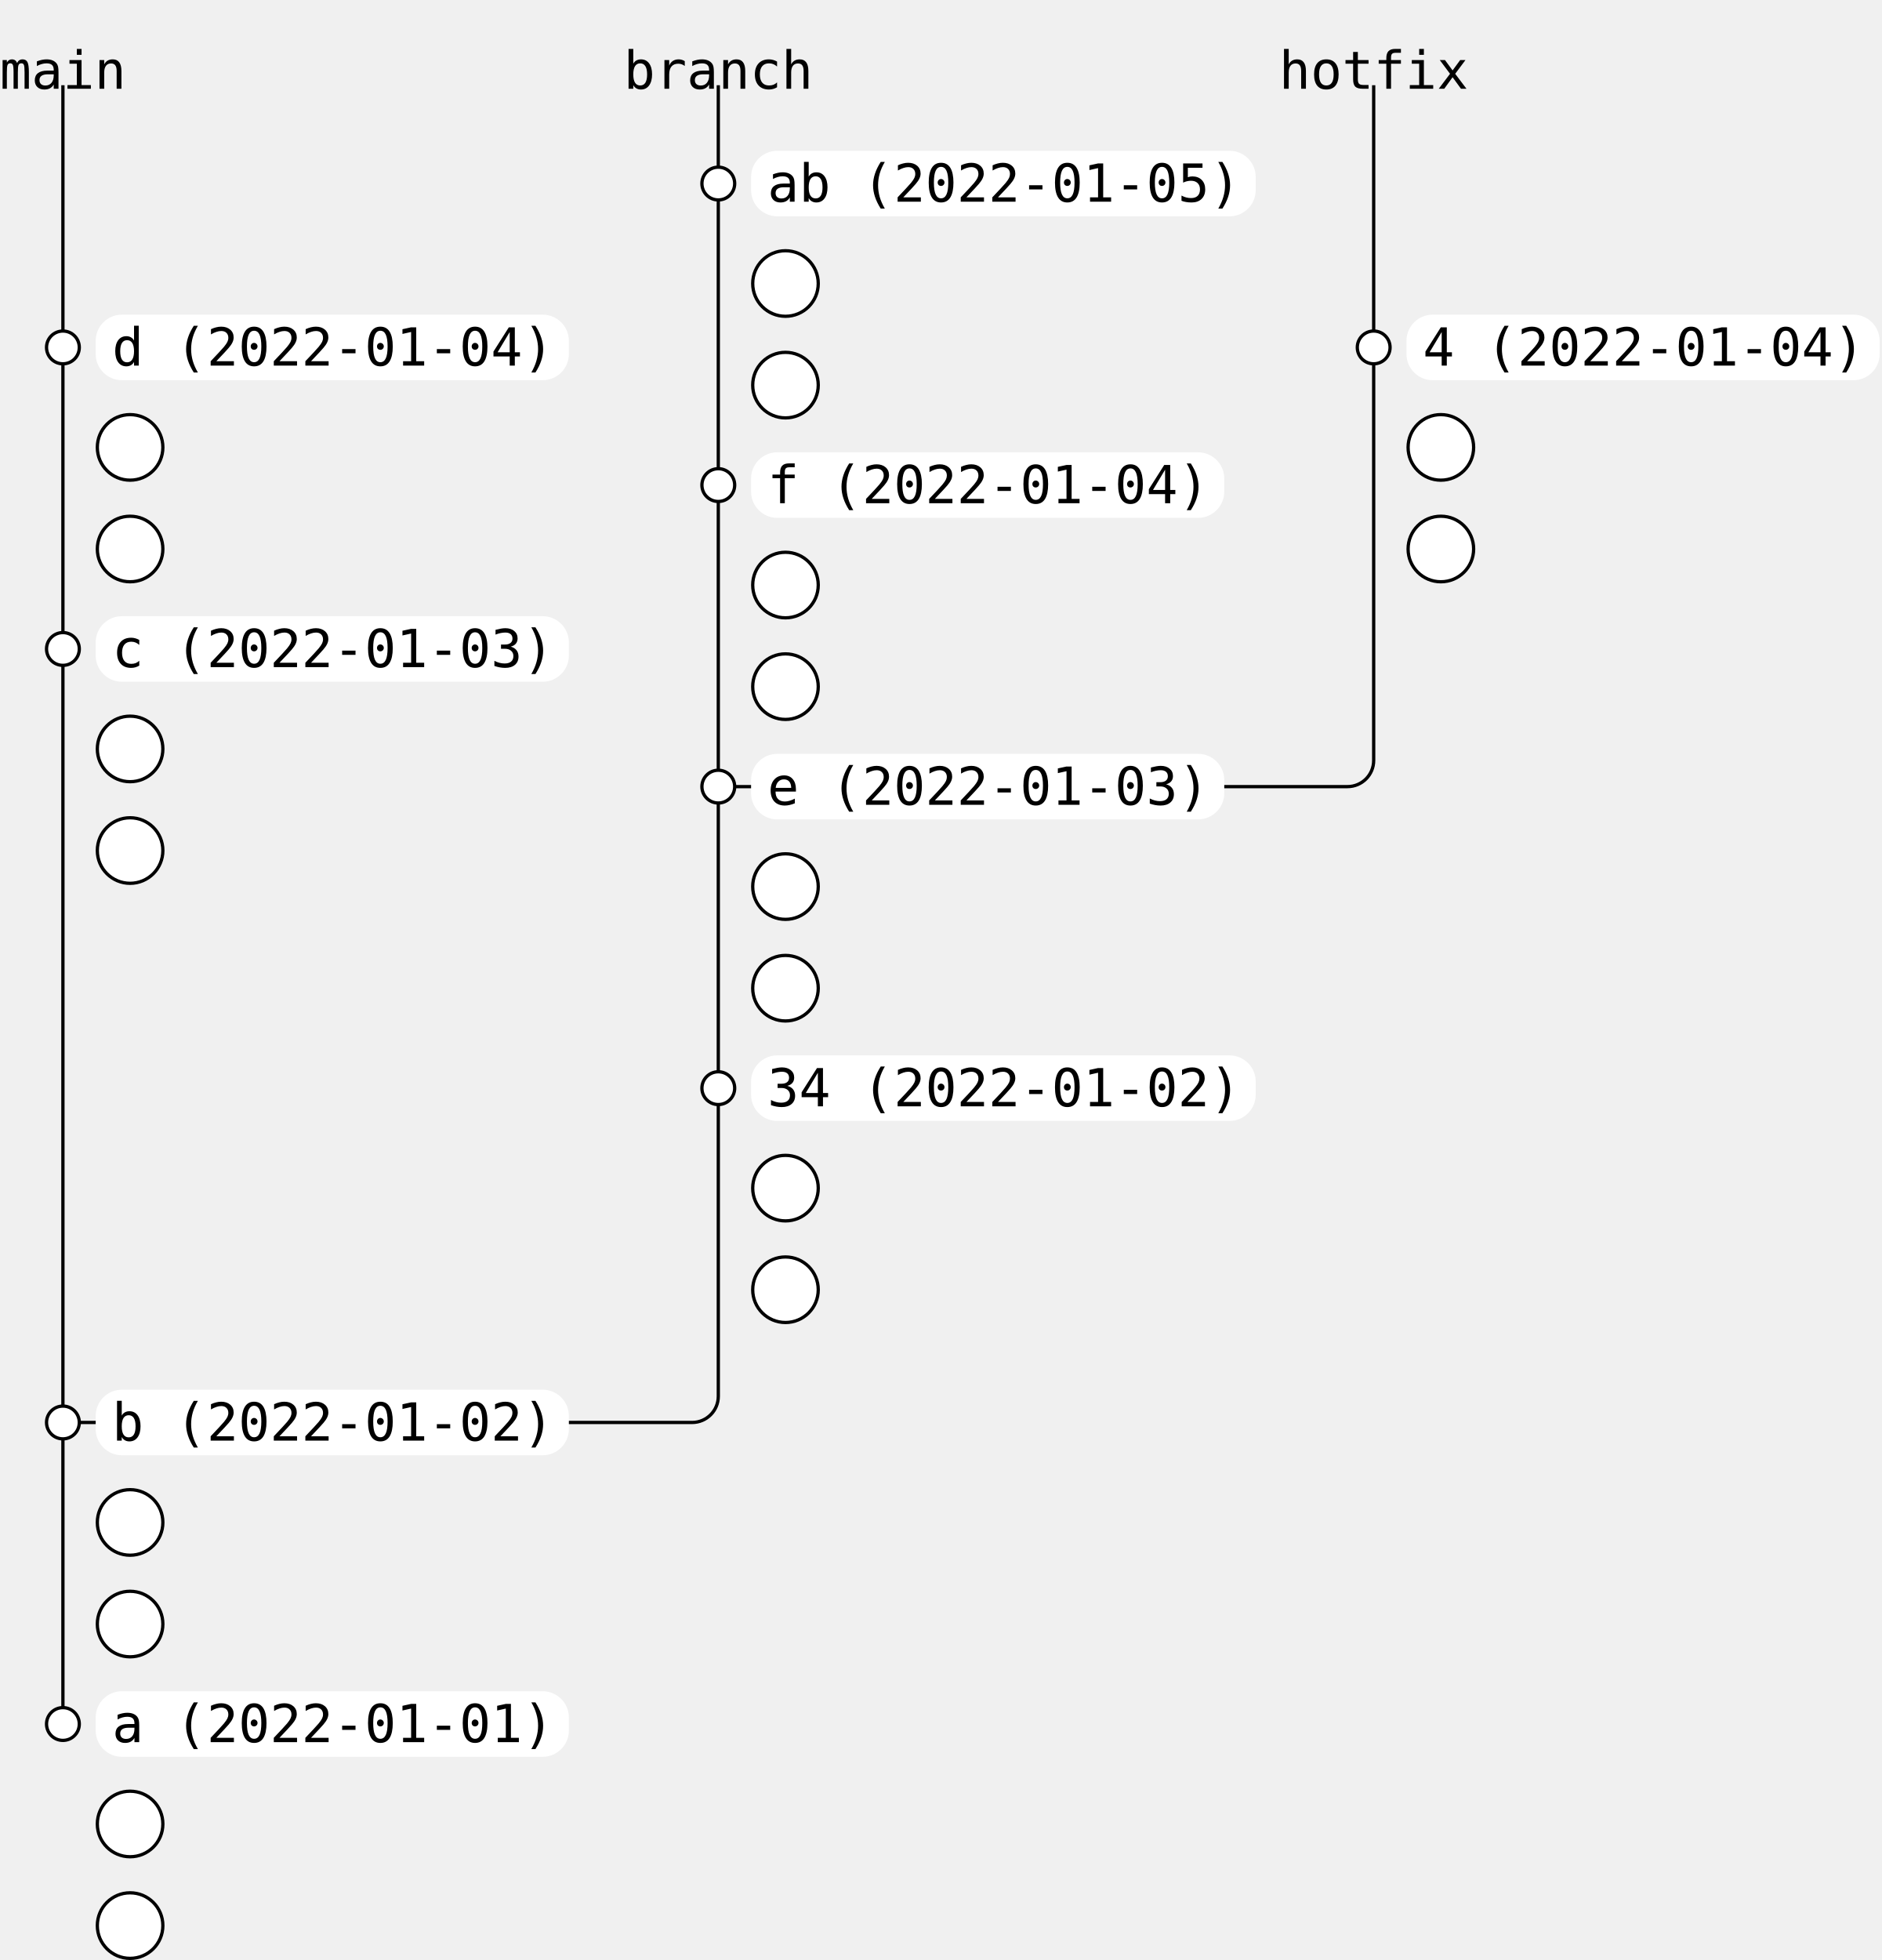
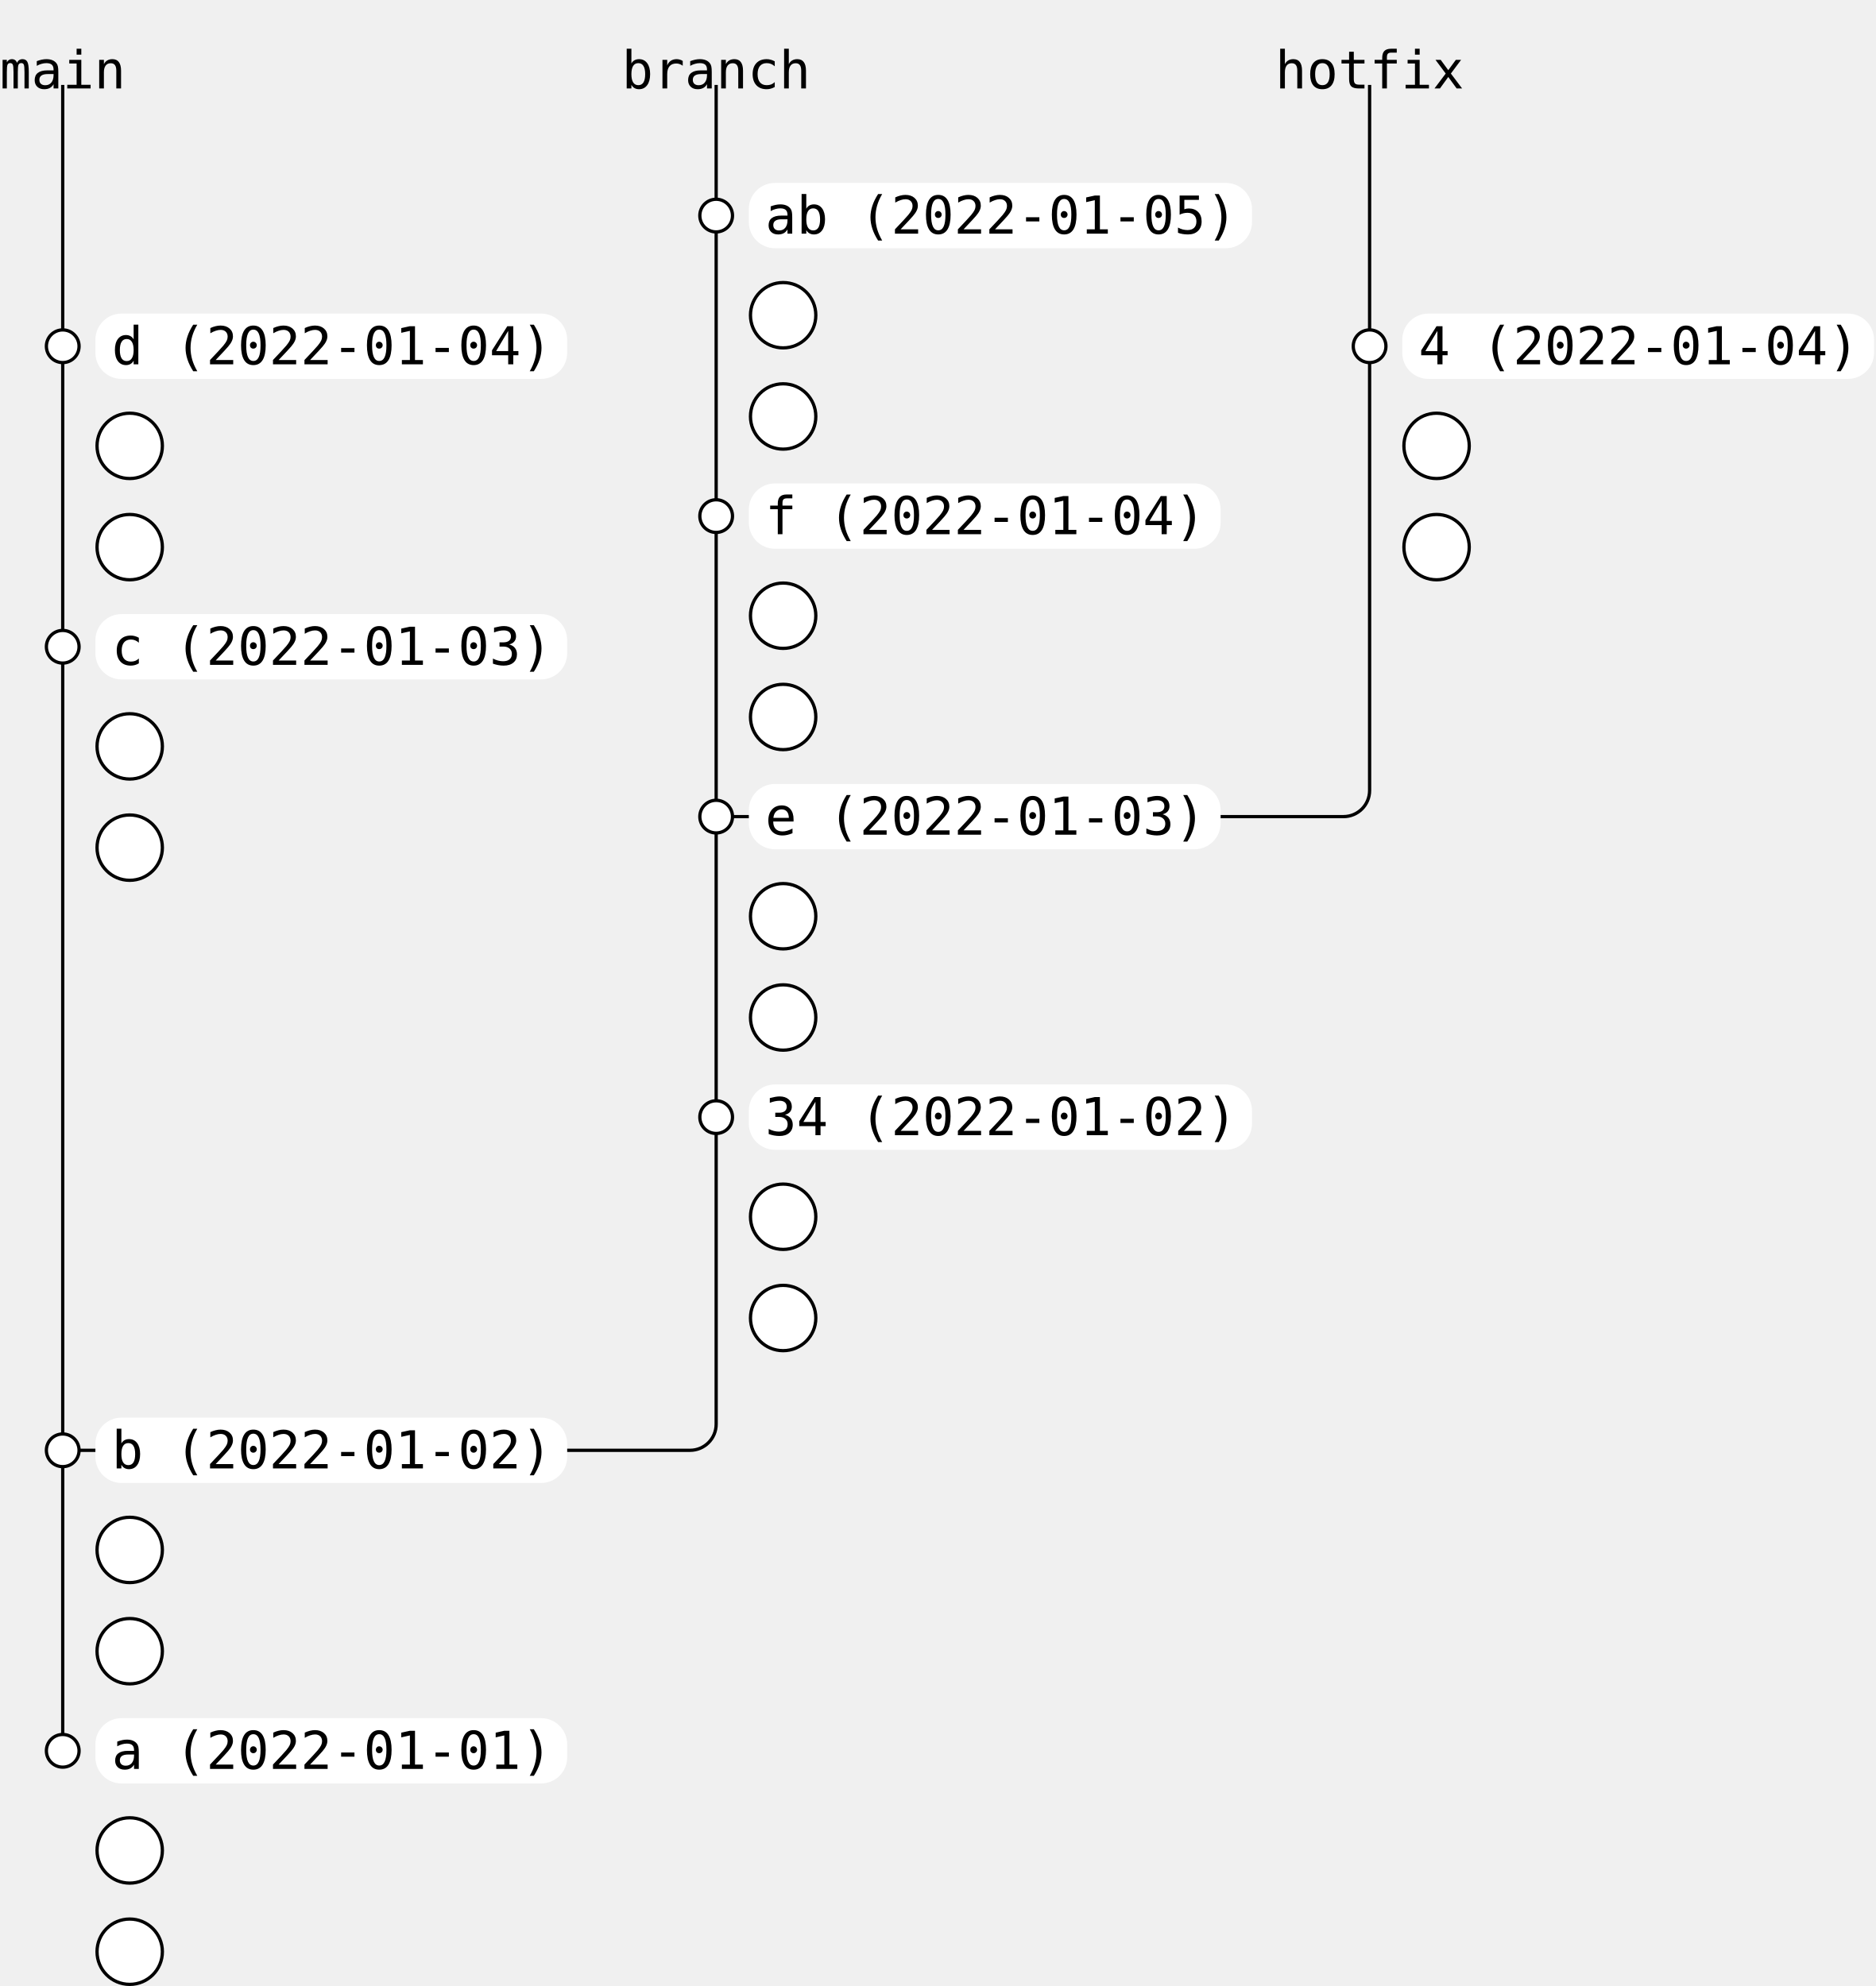
- <svg xmlns="http://www.w3.org/2000/svg" width="574.1" height="598.0" viewBox="-19.20 -26.00 574.10 598.00">
+ <svg xmlns="http://www.w3.org/2000/svg" width="574.1" height="608.0" viewBox="-19.20 -26.00 574.10 608.00">
  <g>
-     <path d="M 200.00 0.00 L 200.00 30.00" stroke="black" stroke-width="1px" fill="transparent" />
+     <path d="M 200.00 0.00 L 200.00 40.00" stroke="black" stroke-width="1px" fill="transparent" />
    <path d="M 0.00 0.00 L 0.00 80.00" stroke="black" stroke-width="1px" fill="transparent" />
-     <path d="M 200.00 30.00 L 200.00 122.00" stroke="black" stroke-width="1px" fill="transparent" />
+     <path d="M 200.00 40.00 L 200.00 132.00" stroke="black" stroke-width="1px" fill="transparent" />
    <path d="M 400.00 0.00 L 400.00 80.00" stroke="black" stroke-width="1px" fill="transparent" />
    <path d="M 0.00 80.00 L 0.00 172.00" stroke="black" stroke-width="1px" fill="transparent" />
-     <path d="M 200.00 122.00 L 200.00 214.00" stroke="black" stroke-width="1px" fill="transparent" />
-     <path d="M 200.00 214.00 L 200.00 306.00" stroke="black" stroke-width="1px" fill="transparent" />
-     <path d="M 0.00 172.00 L 0.00 408.00" stroke="black" stroke-width="1px" fill="transparent" />
-     <path d="M 0.00 408.00 L 0.00 500.00" stroke="black" stroke-width="1px" fill="transparent" />
-     <path d="M 0.00 408.00 L 192.00 408.00 A 8.00 8.00 0 0 0 200.00 400.00 L 200.00 306.00" stroke="black" stroke-width="1px" fill="transparent" />
-     <path d="M 200.00 214.00 L 392.00 214.00 A 8.00 8.00 0 0 0 400.00 206.00 L 400.00 80.00" stroke="black" stroke-width="1px" fill="transparent" />
+     <path d="M 200.00 132.00 L 200.00 224.00" stroke="black" stroke-width="1px" fill="transparent" />
+     <path d="M 200.00 224.00 L 200.00 316.00" stroke="black" stroke-width="1px" fill="transparent" />
+     <path d="M 0.00 172.00 L 0.00 418.00" stroke="black" stroke-width="1px" fill="transparent" />
+     <path d="M 0.00 418.00 L 0.00 510.00" stroke="black" stroke-width="1px" fill="transparent" />
+     <path d="M 0.00 418.00 L 192.00 418.00 A 8.00 8.00 0 0 0 200.00 410.00 L 200.00 316.00" stroke="black" stroke-width="1px" fill="transparent" />
+     <path d="M 200.00 224.00 L 392.00 224.00 A 8.00 8.00 0 0 0 400.00 216.00 L 400.00 80.00" stroke="black" stroke-width="1px" fill="transparent" />
  </g>
  <text x="0.0" y="-10" text-anchor="middle" dominant-baseline="text-top" font-family="monospace" font-size="16.0" font-weight="normal">main</text>
  <text x="200.0" y="-10" text-anchor="middle" dominant-baseline="text-top" font-family="monospace" font-size="16.0" font-weight="normal">branch</text>
  <text x="400.0" y="-10" text-anchor="middle" dominant-baseline="text-top" font-family="monospace" font-size="16.0" font-weight="normal">hotfix</text>
-   <circle cx="200.0" cy="30.0" r="5" stroke="black" stroke-width="1px" fill="white" />
-   <rect x="210.0" y="20.0" width="154.0" height="20.0" stroke="transparent" stroke-width="1px" fill="white" rx="8" ry="8" />
-   <text x="215.0" y="30.0" text-anchor="start" dominant-baseline="central" font-family="monospace" font-size="16.0" font-weight="normal">ab (2022-01-05)</text>
-   <g transform="translate(220.5, 60.5)">
+   <circle cx="200.0" cy="40" r="5" stroke="black" stroke-width="1px" fill="white" />
+   <rect x="210.0" y="30.0" width="154.0" height="20.0" stroke="transparent" stroke-width="1px" fill="white" rx="8" ry="8" />
+   <text x="215.0" y="40" text-anchor="start" dominant-baseline="central" font-family="monospace" font-size="16.0" font-weight="normal">ab (2022-01-05)</text>
+   <g transform="translate(220.5, 70.5)">
    <circle cx="0" cy="0" r="10" stroke="black" stroke-width="1px" fill="white" />
  </g>
-   <g transform="translate(220.5, 91.5)">
+   <g transform="translate(220.5, 101.5)">
    <circle cx="0" cy="0" r="10" stroke="black" stroke-width="1px" fill="white" />
  </g>
  <circle cx="0.0" cy="80.0" r="5" stroke="black" stroke-width="1px" fill="white" />
  <rect x="10.0" y="70.0" width="144.4" height="20.0" stroke="transparent" stroke-width="1px" fill="white" rx="8" ry="8" />
  <text x="15.0" y="80.0" text-anchor="start" dominant-baseline="central" font-family="monospace" font-size="16.0" font-weight="normal">d (2022-01-04)</text>
  <g transform="translate(20.5, 110.5)">
    <circle cx="0" cy="0" r="10" stroke="black" stroke-width="1px" fill="white" />
  </g>
  <g transform="translate(20.5, 141.5)">
    <circle cx="0" cy="0" r="10" stroke="black" stroke-width="1px" fill="white" />
  </g>
-   <circle cx="200.0" cy="122.0" r="5" stroke="black" stroke-width="1px" fill="white" />
-   <rect x="210.0" y="112.0" width="144.4" height="20.0" stroke="transparent" stroke-width="1px" fill="white" rx="8" ry="8" />
-   <text x="215.0" y="122.0" text-anchor="start" dominant-baseline="central" font-family="monospace" font-size="16.0" font-weight="normal">f (2022-01-04)</text>
-   <g transform="translate(220.5, 152.5)">
+   <circle cx="200.0" cy="132.0" r="5" stroke="black" stroke-width="1px" fill="white" />
+   <rect x="210.0" y="122.0" width="144.4" height="20.0" stroke="transparent" stroke-width="1px" fill="white" rx="8" ry="8" />
+   <text x="215.0" y="132.0" text-anchor="start" dominant-baseline="central" font-family="monospace" font-size="16.0" font-weight="normal">f (2022-01-04)</text>
+   <g transform="translate(220.5, 162.5)">
    <circle cx="0" cy="0" r="10" stroke="black" stroke-width="1px" fill="white" />
  </g>
-   <g transform="translate(220.5, 183.5)">
+   <g transform="translate(220.5, 193.5)">
    <circle cx="0" cy="0" r="10" stroke="black" stroke-width="1px" fill="white" />
  </g>
  <circle cx="400.0" cy="80.0" r="5" stroke="black" stroke-width="1px" fill="white" />
  <rect x="410.0" y="70.0" width="144.4" height="20.0" stroke="transparent" stroke-width="1px" fill="white" rx="8" ry="8" />
  <text x="415.0" y="80.0" text-anchor="start" dominant-baseline="central" font-family="monospace" font-size="16.0" font-weight="normal">4 (2022-01-04)</text>
  <g transform="translate(420.5, 110.5)">
    <circle cx="0" cy="0" r="10" stroke="black" stroke-width="1px" fill="white" />
  </g>
  <g transform="translate(420.5, 141.5)">
    <circle cx="0" cy="0" r="10" stroke="black" stroke-width="1px" fill="white" />
  </g>
  <circle cx="0.0" cy="172.0" r="5" stroke="black" stroke-width="1px" fill="white" />
  <rect x="10.0" y="162.0" width="144.4" height="20.0" stroke="transparent" stroke-width="1px" fill="white" rx="8" ry="8" />
  <text x="15.0" y="172.0" text-anchor="start" dominant-baseline="central" font-family="monospace" font-size="16.0" font-weight="normal">c (2022-01-03)</text>
  <g transform="translate(20.5, 202.5)">
    <circle cx="0" cy="0" r="10" stroke="black" stroke-width="1px" fill="white" />
  </g>
  <g transform="translate(20.5, 233.5)">
    <circle cx="0" cy="0" r="10" stroke="black" stroke-width="1px" fill="white" />
  </g>
-   <circle cx="200.0" cy="214.0" r="5" stroke="black" stroke-width="1px" fill="white" />
-   <rect x="210.0" y="204.0" width="144.4" height="20.0" stroke="transparent" stroke-width="1px" fill="white" rx="8" ry="8" />
-   <text x="215.0" y="214.0" text-anchor="start" dominant-baseline="central" font-family="monospace" font-size="16.0" font-weight="normal">e (2022-01-03)</text>
-   <g transform="translate(220.5, 244.5)">
+   <circle cx="200.0" cy="224.0" r="5" stroke="black" stroke-width="1px" fill="white" />
+   <rect x="210.0" y="214.0" width="144.4" height="20.0" stroke="transparent" stroke-width="1px" fill="white" rx="8" ry="8" />
+   <text x="215.0" y="224.0" text-anchor="start" dominant-baseline="central" font-family="monospace" font-size="16.0" font-weight="normal">e (2022-01-03)</text>
+   <g transform="translate(220.5, 254.5)">
    <circle cx="0" cy="0" r="10" stroke="black" stroke-width="1px" fill="white" />
  </g>
-   <g transform="translate(220.5, 275.5)">
+   <g transform="translate(220.5, 285.5)">
    <circle cx="0" cy="0" r="10" stroke="black" stroke-width="1px" fill="white" />
  </g>
-   <circle cx="200.0" cy="306.0" r="5" stroke="black" stroke-width="1px" fill="white" />
-   <rect x="210.0" y="296.0" width="154.0" height="20.0" stroke="transparent" stroke-width="1px" fill="white" rx="8" ry="8" />
-   <text x="215.0" y="306.0" text-anchor="start" dominant-baseline="central" font-family="monospace" font-size="16.0" font-weight="normal">34 (2022-01-02)</text>
-   <g transform="translate(220.5, 336.5)">
+   <circle cx="200.0" cy="316.0" r="5" stroke="black" stroke-width="1px" fill="white" />
+   <rect x="210.0" y="306.0" width="154.0" height="20.0" stroke="transparent" stroke-width="1px" fill="white" rx="8" ry="8" />
+   <text x="215.0" y="316.0" text-anchor="start" dominant-baseline="central" font-family="monospace" font-size="16.0" font-weight="normal">34 (2022-01-02)</text>
+   <g transform="translate(220.5, 346.5)">
    <circle cx="0" cy="0" r="10" stroke="black" stroke-width="1px" fill="white" />
  </g>
-   <g transform="translate(220.5, 367.5)">
+   <g transform="translate(220.5, 377.5)">
    <circle cx="0" cy="0" r="10" stroke="black" stroke-width="1px" fill="white" />
  </g>
-   <circle cx="0.0" cy="408.0" r="5" stroke="black" stroke-width="1px" fill="white" />
-   <rect x="10.0" y="398.0" width="144.4" height="20.0" stroke="transparent" stroke-width="1px" fill="white" rx="8" ry="8" />
-   <text x="15.0" y="408.0" text-anchor="start" dominant-baseline="central" font-family="monospace" font-size="16.0" font-weight="normal">b (2022-01-02)</text>
-   <g transform="translate(20.5, 438.5)">
+   <circle cx="0.0" cy="418.0" r="5" stroke="black" stroke-width="1px" fill="white" />
+   <rect x="10.0" y="408.0" width="144.4" height="20.0" stroke="transparent" stroke-width="1px" fill="white" rx="8" ry="8" />
+   <text x="15.0" y="418.0" text-anchor="start" dominant-baseline="central" font-family="monospace" font-size="16.0" font-weight="normal">b (2022-01-02)</text>
+   <g transform="translate(20.5, 448.5)">
    <circle cx="0" cy="0" r="10" stroke="black" stroke-width="1px" fill="white" />
  </g>
-   <g transform="translate(20.5, 469.5)">
+   <g transform="translate(20.5, 479.5)">
    <circle cx="0" cy="0" r="10" stroke="black" stroke-width="1px" fill="white" />
  </g>
-   <circle cx="0.0" cy="500.0" r="5" stroke="black" stroke-width="1px" fill="white" />
-   <rect x="10.0" y="490.0" width="144.4" height="20.0" stroke="transparent" stroke-width="1px" fill="white" rx="8" ry="8" />
-   <text x="15.0" y="500.0" text-anchor="start" dominant-baseline="central" font-family="monospace" font-size="16.0" font-weight="normal">a (2022-01-01)</text>
-   <g transform="translate(20.5, 530.5)">
+   <circle cx="0.0" cy="510.0" r="5" stroke="black" stroke-width="1px" fill="white" />
+   <rect x="10.0" y="500.0" width="144.4" height="20.0" stroke="transparent" stroke-width="1px" fill="white" rx="8" ry="8" />
+   <text x="15.0" y="510.0" text-anchor="start" dominant-baseline="central" font-family="monospace" font-size="16.0" font-weight="normal">a (2022-01-01)</text>
+   <g transform="translate(20.5, 540.5)">
    <circle cx="0" cy="0" r="10" stroke="black" stroke-width="1px" fill="white" />
  </g>
-   <g transform="translate(20.5, 561.5)">
+   <g transform="translate(20.5, 571.5)">
    <circle cx="0" cy="0" r="10" stroke="black" stroke-width="1px" fill="white" />
  </g>
</svg>
